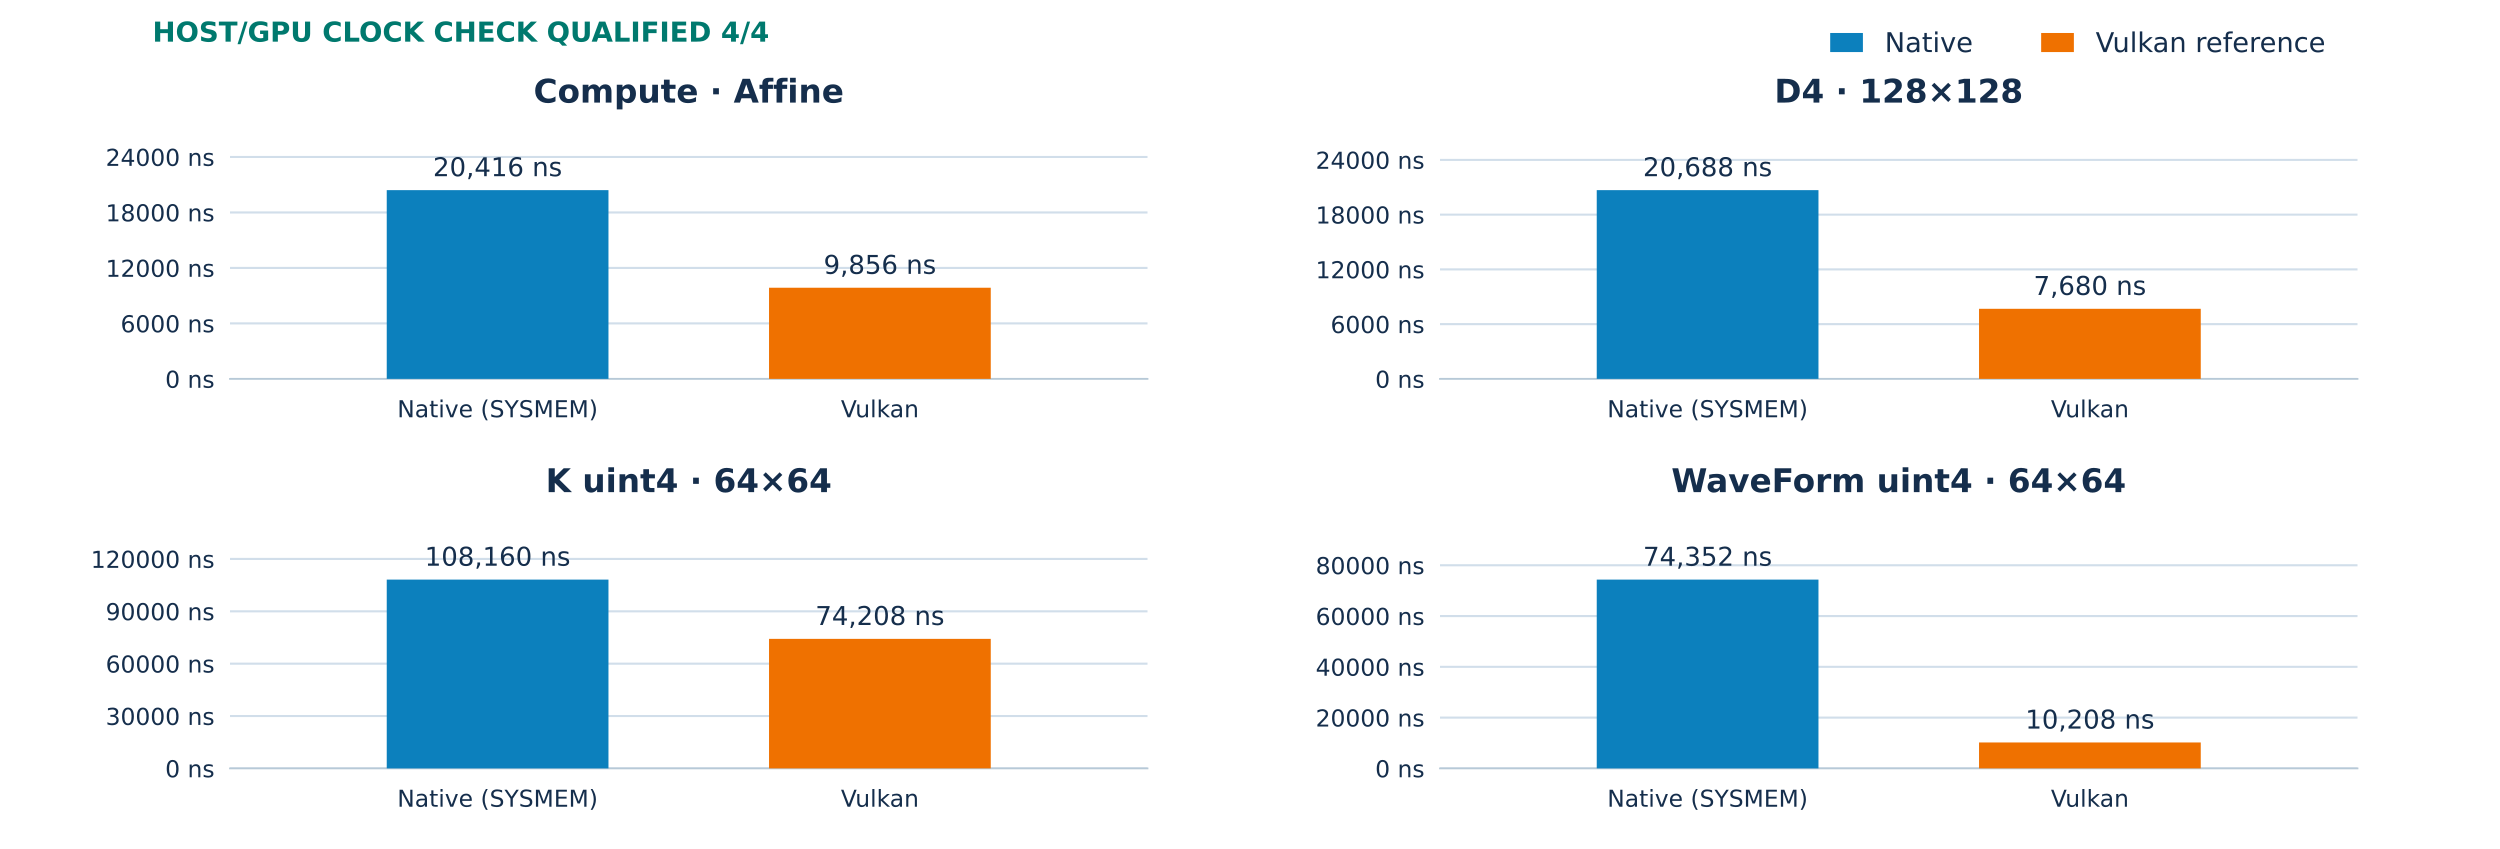
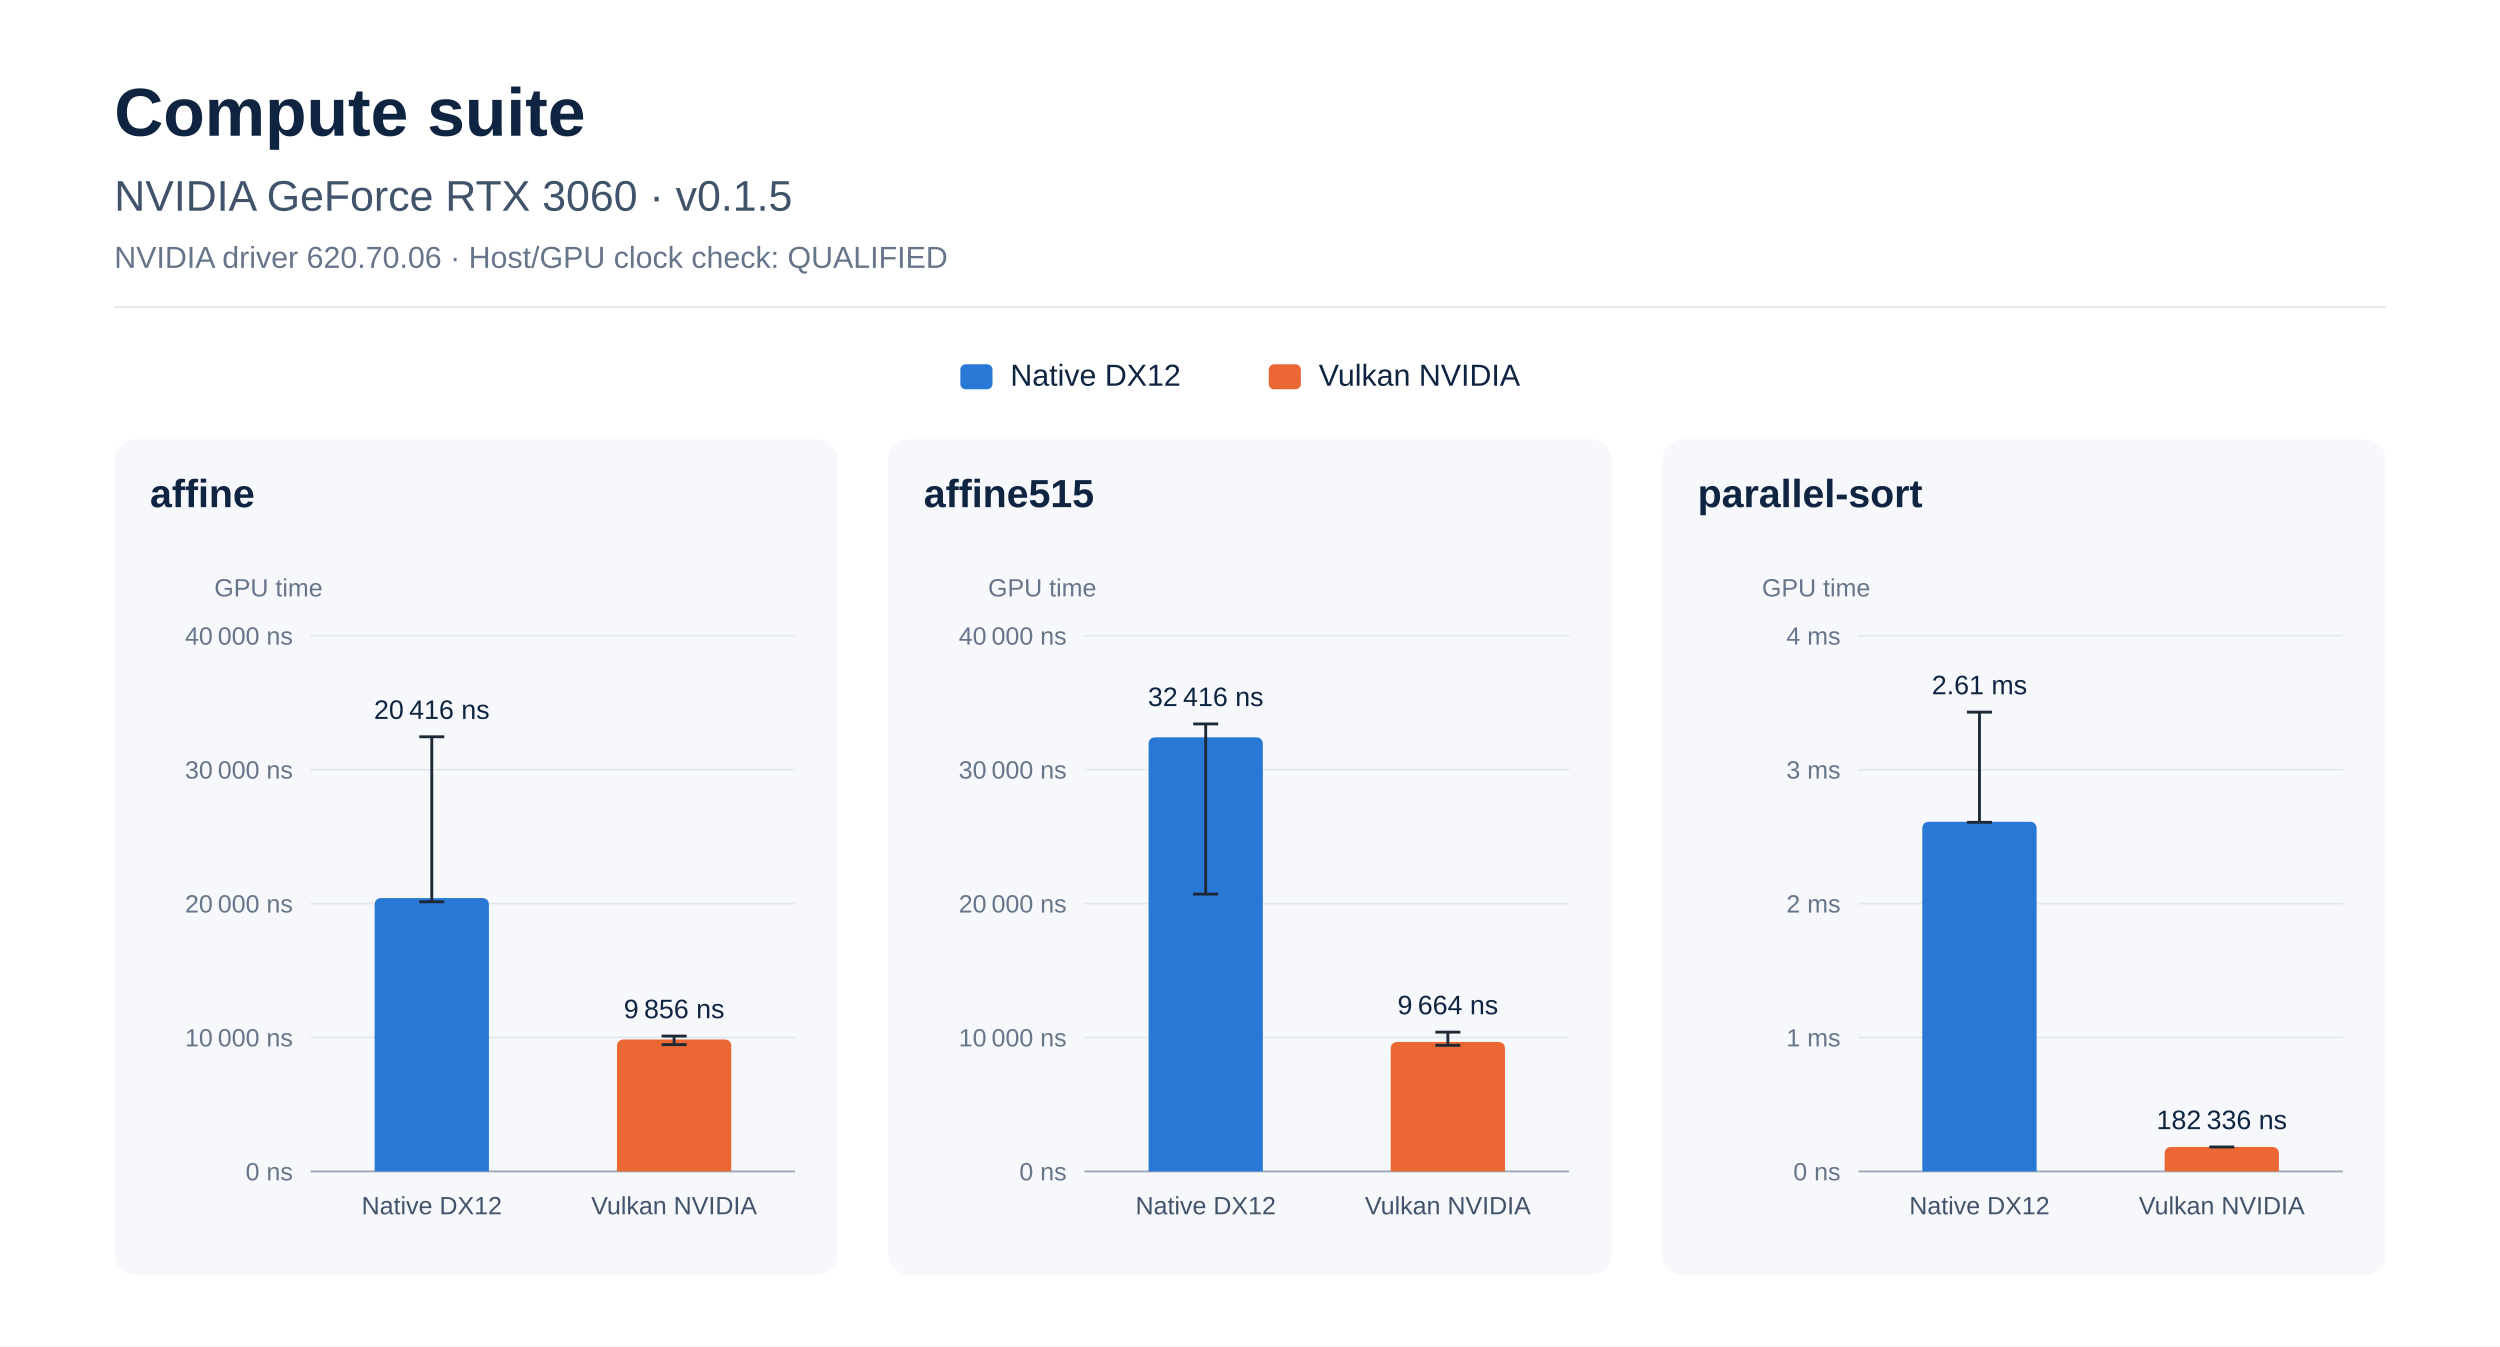
- <svg xmlns="http://www.w3.org/2000/svg" width="972pt" height="330pt" viewBox="0 138 972 330" version="1.1">
-   <defs>
-     <style type="text/css">*{stroke-linejoin: round; stroke-linecap: butt}</style>
-   </defs>
-   <g id="memory-label-offset" transform="translate(0 44)">
-     <g id="figure_1">
-       <g id="patch_1">
-         <path d="M 0 615.6  L 972 615.6  L 972 0  L 0 0  z " style="fill: #ffffff" />
-       </g>
-       <g id="axes_1">
-         <g id="patch_2">
-           <path d="M 89.424 241.315  L 446.148 241.315  L 446.148 145.897  L 89.424 145.897  z " style="fill: #ffffff" />
-         </g>
-         <g id="matplotlib.axis_1">
-           <g id="xtick_1">
-             <g id="line2d_1" />
-             <g id="text_1">
-               <text style="font-size: 9.1px; font-family: 'DejaVu Sans'; text-anchor: middle; fill: #152e4c" x="193.469" y="256.23" transform="rotate(-0 193.4685 256.2298)">Native (SYSMEM)</text>
-             </g>
-           </g>
-           <g id="xtick_2">
-             <g id="line2d_2" />
-             <g id="text_2">
-               <text style="font-size: 9.1px; font-family: 'DejaVu Sans'; text-anchor: middle; fill: #152e4c" x="342.103" y="256.23" transform="rotate(-0 342.1035 256.2298)">Vulkan</text>
-             </g>
-           </g>
-         </g>
-         <g id="matplotlib.axis_2">
-           <g id="ytick_1">
-             <g id="line2d_3">
-               <path d="M 89.424 241.315 L 446.148 241.315" clip-path="url(#pf90b617112)" style="fill: none; stroke: #d1deea; stroke-width: 0.82; stroke-linecap: square" />
-             </g>
-             <g id="line2d_4" />
-             <g id="text_3">
-               <text style="font-size: 9.1px; font-family: 'DejaVu Sans'; text-anchor: end; fill: #152e4c" x="83.424" y="244.772" transform="rotate(-0 83.424 244.7725)">0 ns</text>
-             </g>
-           </g>
-           <g id="ytick_2">
-             <g id="line2d_5">
-               <path d="M 89.424 219.744 L 446.148 219.744" clip-path="url(#pf90b617112)" style="fill: none; stroke: #d1deea; stroke-width: 0.82; stroke-linecap: square" />
-             </g>
-             <g id="line2d_6" />
-             <g id="text_4">
-               <text style="font-size: 9.1px; font-family: 'DejaVu Sans'; text-anchor: end; fill: #152e4c" x="83.424" y="223.202" transform="rotate(-0 83.424 223.2016)">6000 ns</text>
-             </g>
-           </g>
-           <g id="ytick_3">
-             <g id="line2d_7">
-               <path d="M 89.424 198.173 L 446.148 198.173" clip-path="url(#pf90b617112)" style="fill: none; stroke: #d1deea; stroke-width: 0.82; stroke-linecap: square" />
-             </g>
-             <g id="line2d_8" />
-             <g id="text_5">
-               <text style="font-size: 9.1px; font-family: 'DejaVu Sans'; text-anchor: end; fill: #152e4c" x="83.424" y="201.631" transform="rotate(-0 83.424 201.6308)">12000 ns</text>
-             </g>
-           </g>
-           <g id="ytick_4">
-             <g id="line2d_9">
-               <path d="M 89.424 176.603 L 446.148 176.603" clip-path="url(#pf90b617112)" style="fill: none; stroke: #d1deea; stroke-width: 0.82; stroke-linecap: square" />
-             </g>
-             <g id="line2d_10" />
-             <g id="text_6">
-               <text style="font-size: 9.1px; font-family: 'DejaVu Sans'; text-anchor: end; fill: #152e4c" x="83.424" y="180.06" transform="rotate(-0 83.424 180.0599)">18000 ns</text>
-             </g>
-           </g>
-           <g id="ytick_5">
-             <g id="line2d_11">
-               <path d="M 89.424 155.032 L 446.148 155.032" clip-path="url(#pf90b617112)" style="fill: none; stroke: #d1deea; stroke-width: 0.82; stroke-linecap: square" />
-             </g>
-             <g id="line2d_12" />
-             <g id="text_7">
-               <text style="font-size: 9.1px; font-family: 'DejaVu Sans'; text-anchor: end; fill: #152e4c" x="83.424" y="158.489" transform="rotate(-0 83.424 158.489)">24000 ns</text>
-             </g>
-           </g>
-           <g id="text_8">
-             <text style="font-size: 10.4px; font-family: 'DejaVu Sans'; text-anchor: middle; fill: #152e4c" x="63.681" y="193.606" transform="rotate(-90 63.68138 193.6062)" />
-           </g>
-         </g>
-         <g id="patch_3">
-           <path d="M 89.424 241.315  L 446.148 241.315  " style="fill: none; stroke: #b7c9d7; stroke-width: 0.7; stroke-linejoin: miter; stroke-linecap: square" />
-         </g>
-         <g id="patch_4">
-           <path d="M 150.364 241.315 L 236.573 241.315 L 236.573 167.917 L 150.364 167.917 z" clip-path="url(#pf90b617112)" style="fill: #0c80bd" />
-         </g>
-         <g id="patch_5">
-           <path d="M 298.999 241.315 L 385.208 241.315 L 385.208 205.881 L 298.999 205.881 z" clip-path="url(#pf90b617112)" style="fill: #ef7100" />
-         </g>
-         <g id="text_9">
-           <text style="font-size: 10.1px; font-family: 'DejaVu Sans'; text-anchor: middle; fill: #152e4c" x="193.469" y="162.513" transform="rotate(-0 193.4685 162.5133)">20,416 ns</text>
-         </g>
-         <g id="text_10">
-           <text style="font-size: 10.1px; font-family: 'DejaVu Sans'; text-anchor: middle; fill: #152e4c" x="342.103" y="200.478" transform="rotate(-0 342.1035 200.478)">9,856 ns</text>
-         </g>
-         <g id="text_11">
-           <text style="font-weight: 700; font-size: 12.7px; font-family: 'DejaVu Sans'; text-anchor: middle; fill: #152e4c" x="267.786" y="133.897" transform="rotate(-0 267.786 133.8972)">Compute · Affine</text>
-         </g>
-       </g>
-       <g id="axes_2">
-         <g id="patch_6">
-           <path d="M 559.872 241.315  L 916.596 241.315  L 916.596 145.897  L 559.872 145.897  z " style="fill: #ffffff" />
-         </g>
-         <g id="matplotlib.axis_3">
-           <g id="xtick_3">
-             <g id="line2d_13" />
-             <g id="text_12">
-               <text style="font-size: 9.1px; font-family: 'DejaVu Sans'; text-anchor: middle; fill: #152e4c" x="663.917" y="256.23" transform="rotate(-0 663.9165 256.2298)">Native (SYSMEM)</text>
-             </g>
-           </g>
-           <g id="xtick_4">
-             <g id="line2d_14" />
-             <g id="text_13">
-               <text style="font-size: 9.1px; font-family: 'DejaVu Sans'; text-anchor: middle; fill: #152e4c" x="812.552" y="256.23" transform="rotate(-0 812.5515 256.2298)">Vulkan</text>
-             </g>
-           </g>
-         </g>
-         <g id="matplotlib.axis_4">
-           <g id="ytick_6">
-             <g id="line2d_15">
-               <path d="M 559.872 241.315 L 916.596 241.315" clip-path="url(#p47ffd843cd)" style="fill: none; stroke: #d1deea; stroke-width: 0.82; stroke-linecap: square" />
-             </g>
-             <g id="line2d_16" />
-             <g id="text_14">
-               <text style="font-size: 9.1px; font-family: 'DejaVu Sans'; text-anchor: end; fill: #152e4c" x="553.872" y="244.772" transform="rotate(-0 553.872 244.7725)">0 ns</text>
-             </g>
-           </g>
-           <g id="ytick_7">
-             <g id="line2d_17">
-               <path d="M 559.872 220.028 L 916.596 220.028" clip-path="url(#p47ffd843cd)" style="fill: none; stroke: #d1deea; stroke-width: 0.82; stroke-linecap: square" />
-             </g>
-             <g id="line2d_18" />
-             <g id="text_15">
-               <text style="font-size: 9.1px; font-family: 'DejaVu Sans'; text-anchor: end; fill: #152e4c" x="553.872" y="223.485" transform="rotate(-0 553.872 223.4852)">6000 ns</text>
-             </g>
-           </g>
-           <g id="ytick_8">
-             <g id="line2d_19">
-               <path d="M 559.872 198.741 L 916.596 198.741" clip-path="url(#p47ffd843cd)" style="fill: none; stroke: #d1deea; stroke-width: 0.82; stroke-linecap: square" />
-             </g>
-             <g id="line2d_20" />
-             <g id="text_16">
-               <text style="font-size: 9.1px; font-family: 'DejaVu Sans'; text-anchor: end; fill: #152e4c" x="553.872" y="202.198" transform="rotate(-0 553.872 202.198)">12000 ns</text>
-             </g>
-           </g>
-           <g id="ytick_9">
-             <g id="line2d_21">
-               <path d="M 559.872 177.453 L 916.596 177.453" clip-path="url(#p47ffd843cd)" style="fill: none; stroke: #d1deea; stroke-width: 0.82; stroke-linecap: square" />
-             </g>
-             <g id="line2d_22" />
-             <g id="text_17">
-               <text style="font-size: 9.1px; font-family: 'DejaVu Sans'; text-anchor: end; fill: #152e4c" x="553.872" y="180.911" transform="rotate(-0 553.872 180.9107)">18000 ns</text>
-             </g>
-           </g>
-           <g id="ytick_10">
-             <g id="line2d_23">
-               <path d="M 559.872 156.166 L 916.596 156.166" clip-path="url(#p47ffd843cd)" style="fill: none; stroke: #d1deea; stroke-width: 0.82; stroke-linecap: square" />
-             </g>
-             <g id="line2d_24" />
-             <g id="text_18">
-               <text style="font-size: 9.1px; font-family: 'DejaVu Sans'; text-anchor: end; fill: #152e4c" x="553.872" y="159.623" transform="rotate(-0 553.872 159.6235)">24000 ns</text>
-             </g>
-           </g>
-           <g id="text_19">
-             <text style="font-size: 10.4px; font-family: 'DejaVu Sans'; text-anchor: middle; fill: #152e4c" x="534.129" y="193.606" transform="rotate(-90 534.1294 193.6062)" />
-           </g>
-         </g>
-         <g id="patch_7">
-           <path d="M 559.872 241.315  L 916.596 241.315  " style="fill: none; stroke: #b7c9d7; stroke-width: 0.7; stroke-linejoin: miter; stroke-linecap: square" />
-         </g>
-         <g id="patch_8">
-           <path d="M 620.812 241.315 L 707.021 241.315 L 707.021 167.917 L 620.812 167.917 z" clip-path="url(#p47ffd843cd)" style="fill: #0c80bd" />
-         </g>
-         <g id="patch_9">
-           <path d="M 769.447 241.315 L 855.656 241.315 L 855.656 214.068 L 769.447 214.068 z" clip-path="url(#p47ffd843cd)" style="fill: #ef7100" />
-         </g>
-         <g id="text_20">
-           <text style="font-size: 10.1px; font-family: 'DejaVu Sans'; text-anchor: middle; fill: #152e4c" x="663.917" y="162.513" transform="rotate(-0 663.9165 162.5133)">20,688 ns</text>
-         </g>
-         <g id="text_21">
-           <text style="font-size: 10.1px; font-family: 'DejaVu Sans'; text-anchor: middle; fill: #152e4c" x="812.552" y="208.664" transform="rotate(-0 812.5515 208.6641)">7,680 ns</text>
-         </g>
-         <g id="text_22">
-           <text style="font-weight: 700; font-size: 12.7px; font-family: 'DejaVu Sans'; text-anchor: middle; fill: #152e4c" x="738.234" y="133.897" transform="rotate(-0 738.234 133.8972)">D4 · 128×128</text>
-         </g>
-       </g>
-       <g id="axes_3">
-         <g id="patch_10">
-           <path d="M 89.424 392.753  L 446.148 392.753  L 446.148 297.335  L 89.424 297.335  z " style="fill: #ffffff" />
-         </g>
-         <g id="matplotlib.axis_5">
-           <g id="xtick_5">
-             <g id="line2d_25" />
-             <g id="text_23">
-               <text style="font-size: 9.1px; font-family: 'DejaVu Sans'; text-anchor: middle; fill: #152e4c" x="193.469" y="407.667" transform="rotate(-0 193.4685 407.6674)">Native (SYSMEM)</text>
-             </g>
-           </g>
-           <g id="xtick_6">
-             <g id="line2d_26" />
-             <g id="text_24">
-               <text style="font-size: 9.1px; font-family: 'DejaVu Sans'; text-anchor: middle; fill: #152e4c" x="342.103" y="407.667" transform="rotate(-0 342.1035 407.6674)">Vulkan</text>
-             </g>
-           </g>
-         </g>
-         <g id="matplotlib.axis_6">
-           <g id="ytick_11">
-             <g id="line2d_27">
-               <path d="M 89.424 392.753 L 446.148 392.753" clip-path="url(#p87162da46b)" style="fill: none; stroke: #d1deea; stroke-width: 0.82; stroke-linecap: square" />
-             </g>
-             <g id="line2d_28" />
-             <g id="text_25">
-               <text style="font-size: 9.1px; font-family: 'DejaVu Sans'; text-anchor: end; fill: #152e4c" x="83.424" y="396.21" transform="rotate(-0 83.424 396.2101)">0 ns</text>
-             </g>
-           </g>
-           <g id="ytick_12">
-             <g id="line2d_29">
-               <path d="M 89.424 372.394 L 446.148 372.394" clip-path="url(#p87162da46b)" style="fill: none; stroke: #d1deea; stroke-width: 0.82; stroke-linecap: square" />
-             </g>
-             <g id="line2d_30" />
-             <g id="text_26">
-               <text style="font-size: 9.1px; font-family: 'DejaVu Sans'; text-anchor: end; fill: #152e4c" x="83.424" y="375.852" transform="rotate(-0 83.424 375.8518)">30000 ns</text>
-             </g>
-           </g>
-           <g id="ytick_13">
-             <g id="line2d_31">
-               <path d="M 89.424 352.036 L 446.148 352.036" clip-path="url(#p87162da46b)" style="fill: none; stroke: #d1deea; stroke-width: 0.82; stroke-linecap: square" />
-             </g>
-             <g id="line2d_32" />
-             <g id="text_27">
-               <text style="font-size: 9.1px; font-family: 'DejaVu Sans'; text-anchor: end; fill: #152e4c" x="83.424" y="355.493" transform="rotate(-0 83.424 355.4935)">60000 ns</text>
-             </g>
-           </g>
-           <g id="ytick_14">
-             <g id="line2d_33">
-               <path d="M 89.424 331.678 L 446.148 331.678" clip-path="url(#p87162da46b)" style="fill: none; stroke: #d1deea; stroke-width: 0.82; stroke-linecap: square" />
-             </g>
-             <g id="line2d_34" />
-             <g id="text_28">
-               <text style="font-size: 9.1px; font-family: 'DejaVu Sans'; text-anchor: end; fill: #152e4c" x="83.424" y="335.135" transform="rotate(-0 83.424 335.1352)">90000 ns</text>
-             </g>
-           </g>
-           <g id="ytick_15">
-             <g id="line2d_35">
-               <path d="M 89.424 311.32 L 446.148 311.32" clip-path="url(#p87162da46b)" style="fill: none; stroke: #d1deea; stroke-width: 0.82; stroke-linecap: square" />
-             </g>
-             <g id="line2d_36" />
-             <g id="text_29">
-               <text style="font-size: 9.1px; font-family: 'DejaVu Sans'; text-anchor: end; fill: #152e4c" x="83.424" y="314.777" transform="rotate(-0 83.424 314.7769)">120000 ns</text>
-             </g>
-           </g>
-           <g id="text_30">
-             <text style="font-size: 10.4px; font-family: 'DejaVu Sans'; text-anchor: middle; fill: #152e4c" x="57.892" y="345.044" transform="rotate(-90 57.8915 345.0438)" />
-           </g>
-         </g>
-         <g id="patch_11">
-           <path d="M 89.424 392.753  L 446.148 392.753  " style="fill: none; stroke: #b7c9d7; stroke-width: 0.7; stroke-linejoin: miter; stroke-linecap: square" />
-         </g>
-         <g id="patch_12">
-           <path d="M 150.364 392.753 L 236.573 392.753 L 236.573 319.354 L 150.364 319.354 z" clip-path="url(#p87162da46b)" style="fill: #0c80bd" />
-         </g>
-         <g id="patch_13">
-           <path d="M 298.999 392.753 L 385.208 392.753 L 385.208 342.395 L 298.999 342.395 z" clip-path="url(#p87162da46b)" style="fill: #ef7100" />
-         </g>
-         <g id="text_31">
-           <text style="font-size: 10.1px; font-family: 'DejaVu Sans'; text-anchor: middle; fill: #152e4c" x="193.469" y="313.951" transform="rotate(-0 193.4685 313.9509)">108,160 ns</text>
-         </g>
-         <g id="text_32">
-           <text style="font-size: 10.1px; font-family: 'DejaVu Sans'; text-anchor: middle; fill: #152e4c" x="342.103" y="336.991" transform="rotate(-0 342.1035 336.9911)">74,208 ns</text>
-         </g>
-         <g id="text_33">
-           <text style="font-weight: 700; font-size: 12.7px; font-family: 'DejaVu Sans'; text-anchor: middle; fill: #152e4c" x="267.786" y="285.335" transform="rotate(-0 267.786 285.3348)">K uint4 · 64×64</text>
-         </g>
-       </g>
-       <g id="axes_4">
-         <g id="patch_14">
-           <path d="M 559.872 392.753  L 916.596 392.753  L 916.596 297.335  L 559.872 297.335  z " style="fill: #ffffff" />
-         </g>
-         <g id="matplotlib.axis_7">
-           <g id="xtick_7">
-             <g id="line2d_37" />
-             <g id="text_34">
-               <text style="font-size: 9.1px; font-family: 'DejaVu Sans'; text-anchor: middle; fill: #152e4c" x="663.917" y="407.667" transform="rotate(-0 663.9165 407.6674)">Native (SYSMEM)</text>
-             </g>
-           </g>
-           <g id="xtick_8">
-             <g id="line2d_38" />
-             <g id="text_35">
-               <text style="font-size: 9.1px; font-family: 'DejaVu Sans'; text-anchor: middle; fill: #152e4c" x="812.552" y="407.667" transform="rotate(-0 812.5515 407.6674)">Vulkan</text>
-             </g>
-           </g>
-         </g>
-         <g id="matplotlib.axis_8">
-           <g id="ytick_16">
-             <g id="line2d_39">
-               <path d="M 559.872 392.753 L 916.596 392.753" clip-path="url(#pd8f88adcad)" style="fill: none; stroke: #d1deea; stroke-width: 0.82; stroke-linecap: square" />
-             </g>
-             <g id="line2d_40" />
-             <g id="text_36">
-               <text style="font-size: 9.1px; font-family: 'DejaVu Sans'; text-anchor: end; fill: #152e4c" x="553.872" y="396.21" transform="rotate(-0 553.872 396.2101)">0 ns</text>
-             </g>
-           </g>
-           <g id="ytick_17">
-             <g id="line2d_41">
-               <path d="M 559.872 373.009 L 916.596 373.009" clip-path="url(#pd8f88adcad)" style="fill: none; stroke: #d1deea; stroke-width: 0.82; stroke-linecap: square" />
-             </g>
-             <g id="line2d_42" />
-             <g id="text_37">
-               <text style="font-size: 9.1px; font-family: 'DejaVu Sans'; text-anchor: end; fill: #152e4c" x="553.872" y="376.467" transform="rotate(-0 553.872 376.4666)">20000 ns</text>
-             </g>
-           </g>
-           <g id="ytick_18">
-             <g id="line2d_43">
-               <path d="M 559.872 353.266 L 916.596 353.266" clip-path="url(#pd8f88adcad)" style="fill: none; stroke: #d1deea; stroke-width: 0.82; stroke-linecap: square" />
-             </g>
-             <g id="line2d_44" />
-             <g id="text_38">
-               <text style="font-size: 9.1px; font-family: 'DejaVu Sans'; text-anchor: end; fill: #152e4c" x="553.872" y="356.723" transform="rotate(-0 553.872 356.7231)">40000 ns</text>
-             </g>
-           </g>
-           <g id="ytick_19">
-             <g id="line2d_45">
-               <path d="M 559.872 333.522 L 916.596 333.522" clip-path="url(#pd8f88adcad)" style="fill: none; stroke: #d1deea; stroke-width: 0.82; stroke-linecap: square" />
-             </g>
-             <g id="line2d_46" />
-             <g id="text_39">
-               <text style="font-size: 9.1px; font-family: 'DejaVu Sans'; text-anchor: end; fill: #152e4c" x="553.872" y="336.98" transform="rotate(-0 553.872 336.9796)">60000 ns</text>
-             </g>
-           </g>
-           <g id="ytick_20">
-             <g id="line2d_47">
-               <path d="M 559.872 313.779 L 916.596 313.779" clip-path="url(#pd8f88adcad)" style="fill: none; stroke: #d1deea; stroke-width: 0.82; stroke-linecap: square" />
-             </g>
-             <g id="line2d_48" />
-             <g id="text_40">
-               <text style="font-size: 9.1px; font-family: 'DejaVu Sans'; text-anchor: end; fill: #152e4c" x="553.872" y="317.236" transform="rotate(-0 553.872 317.2361)">80000 ns</text>
-             </g>
-           </g>
-           <g id="text_41">
-             <text style="font-size: 10.4px; font-family: 'DejaVu Sans'; text-anchor: middle; fill: #152e4c" x="534.129" y="345.044" transform="rotate(-90 534.1294 345.0438)" />
-           </g>
-         </g>
-         <g id="patch_15">
-           <path d="M 559.872 392.753  L 916.596 392.753  " style="fill: none; stroke: #b7c9d7; stroke-width: 0.7; stroke-linejoin: miter; stroke-linecap: square" />
-         </g>
-         <g id="patch_16">
-           <path d="M 620.812 392.753 L 707.021 392.753 L 707.021 319.354 L 620.812 319.354 z" clip-path="url(#pd8f88adcad)" style="fill: #0c80bd" />
-         </g>
-         <g id="patch_17">
-           <path d="M 769.447 392.753 L 855.656 392.753 L 855.656 382.676 L 769.447 382.676 z" clip-path="url(#pd8f88adcad)" style="fill: #ef7100" />
-         </g>
-         <g id="text_42">
-           <text style="font-size: 10.1px; font-family: 'DejaVu Sans'; text-anchor: middle; fill: #152e4c" x="663.917" y="313.951" transform="rotate(-0 663.9165 313.9509)">74,352 ns</text>
-         </g>
-         <g id="text_43">
-           <text style="font-size: 10.1px; font-family: 'DejaVu Sans'; text-anchor: middle; fill: #152e4c" x="812.552" y="377.272" transform="rotate(-0 812.5515 377.2723)">10,208 ns</text>
-         </g>
-         <g id="text_44">
-           <text style="font-weight: 700; font-size: 12.7px; font-family: 'DejaVu Sans'; text-anchor: middle; fill: #152e4c" x="738.234" y="285.335" transform="rotate(-0 738.234 285.3348)">WaveForm uint4 · 64×64</text>
-         </g>
-       </g>
-       <g id="text_48">
-         <text style="font-weight: 700; font-size: 10.7px; font-family: 'DejaVu Sans'; text-anchor: start; fill: #00796e" x="59.292" y="110.192" transform="rotate(-0 59.292 110.1924)">HOST/GPU CLOCK CHECK QUALIFIED 4/4</text>
-       </g>
-       <g id="legend_1">
-         <g id="patch_18">
-           <path d="M 711.579 114.244  L 724.299 114.244  L 724.299 106.824  L 711.579 106.824  z " style="fill: #0c80bd" />
-         </g>
-         <g id="text_58">
-           <text style="font-size: 10.6px; font-family: 'DejaVu Sans'; text-anchor: start; fill: #152e4c" x="732.779" y="114.244" transform="rotate(-0 732.7794 114.2435)">Native</text>
-         </g>
-         <g id="patch_19">
-           <path d="M 793.602 114.244  L 806.322 114.244  L 806.322 106.824  L 793.602 106.824  z " style="fill: #ef7100" />
-         </g>
-         <g id="text_59">
-           <text style="font-size: 10.6px; font-family: 'DejaVu Sans'; text-anchor: start; fill: #152e4c" x="814.802" y="114.244" transform="rotate(-0 814.8019 114.2435)">Vulkan reference</text>
-         </g>
-       </g>
+ <svg xmlns="http://www.w3.org/2000/svg" width="1400" height="754" viewBox="0 0 1400 754" role="img" aria-label="Compute suite">
+   <rect width="100%" height="100%" fill="#ffffff" />
+   <g font-family="Arial, 'Liberation Sans', Helvetica, 'Helvetica Neue', sans-serif">
+     <text x="64.0" y="76.0" font-size="38" fill="#0f2440" font-weight="700" text-anchor="start">Compute suite</text>
+     <text x="64.0" y="118.0" font-size="24" fill="#41536b" text-anchor="start">NVIDIA GeForce RTX 3060 · v0.1.5</text>
+     <text x="64.0" y="150.0" font-size="17" fill="#66758a" text-anchor="start">NVIDIA driver 620.70.06 · Host/GPU clock check: QUALIFIED</text>
+     <line x1="64" y1="172.0" x2="1336" y2="172.0" stroke="#e3e8ef" />
+     <rect x="537.8" y="204.0" width="18" height="14" rx="3" fill="#2a78d6" />
+     <text x="565.8" y="216.0" font-size="17" fill="#0f2440" text-anchor="start">Native DX12</text>
+     <rect x="710.5" y="204.0" width="18" height="14" rx="3" fill="#eb6834" />
+     <text x="738.5" y="216.0" font-size="17" fill="#0f2440" text-anchor="start">Vulkan NVIDIA</text>
+     <rect x="64.0" y="246.0" width="405.3" height="468.0" rx="12" fill="#f6f8fb" />
+     <text x="84.0" y="284.0" font-size="22" fill="#0f2440" font-weight="700" text-anchor="start">affine</text>
+     <text x="120.0" y="334.0" font-size="14" fill="#66758a" text-anchor="start">GPU time</text>
+     <line x1="174.0" y1="656.0" x2="445.3" y2="656.0" stroke="#9aa6b6" stroke-width="1" />
+     <text x="164.0" y="661.0" font-size="14" fill="#66758a" text-anchor="end">0 ns</text>
+     <line x1="174.0" y1="581.0" x2="445.3" y2="581.0" stroke="#e3e8ef" stroke-width="1" />
+     <text x="164.0" y="586.0" font-size="14" fill="#66758a" text-anchor="end">10 000 ns</text>
+     <line x1="174.0" y1="506.0" x2="445.3" y2="506.0" stroke="#e3e8ef" stroke-width="1" />
+     <text x="164.0" y="511.0" font-size="14" fill="#66758a" text-anchor="end">20 000 ns</text>
+     <line x1="174.0" y1="431.0" x2="445.3" y2="431.0" stroke="#e3e8ef" stroke-width="1" />
+     <text x="164.0" y="436.0" font-size="14" fill="#66758a" text-anchor="end">30 000 ns</text>
+     <line x1="174.0" y1="356.0" x2="445.3" y2="356.0" stroke="#e3e8ef" stroke-width="1" />
+     <text x="164.0" y="361.0" font-size="14" fill="#66758a" text-anchor="end">40 000 ns</text>
+     <g>
+       <path d="M209.8,656.0 V506.9 Q209.8,502.9 213.8,502.9 H269.8 Q273.8,502.9 273.8,506.9 V656.0 Z" fill="#2a78d6" />
    </g>
-     <defs>
-       <clipPath id="pf90b617112">
-         <rect x="89.424" y="145.897" width="356.724" height="95.418" />
-       </clipPath>
-       <clipPath id="p47ffd843cd">
-         <rect x="559.872" y="145.897" width="356.724" height="95.418" />
-       </clipPath>
-       <clipPath id="p87162da46b">
-         <rect x="89.424" y="297.335" width="356.724" height="95.418" />
-       </clipPath>
-       <clipPath id="pd8f88adcad">
-         <rect x="559.872" y="297.335" width="356.724" height="95.418" />
-       </clipPath>
-     </defs>
+     <path d="M241.8,505.0 V412.6 M234.8,412.6 H248.8 M234.8,505.0 H248.8" stroke="#1c2836" stroke-width="1.6" fill="none" />
+     <text x="241.8" y="402.6" font-size="15" fill="#0f2440" text-anchor="middle">20 416 ns</text>
+     <text x="241.8" y="680.0" font-size="14" fill="#41536b" text-anchor="middle">Native DX12</text>
+     <g>
+       <path d="M345.5,656.0 V586.1 Q345.5,582.1 349.5,582.1 H405.5 Q409.5,582.1 409.5,586.1 V656.0 Z" fill="#eb6834" />
+     </g>
+     <path d="M377.5,585.0 V580.2 M370.5,580.2 H384.5 M370.5,585.0 H384.5" stroke="#1c2836" stroke-width="1.6" fill="none" />
+     <text x="377.5" y="570.2" font-size="15" fill="#0f2440" text-anchor="middle">9 856 ns</text>
+     <text x="377.5" y="680.0" font-size="14" fill="#41536b" text-anchor="middle">Vulkan NVIDIA</text>
+     <rect x="497.3" y="246.0" width="405.3" height="468.0" rx="12" fill="#f6f8fb" />
+     <text x="517.3" y="284.0" font-size="22" fill="#0f2440" font-weight="700" text-anchor="start">affine515</text>
+     <text x="553.3" y="334.0" font-size="14" fill="#66758a" text-anchor="start">GPU time</text>
+     <line x1="607.3" y1="656.0" x2="878.7" y2="656.0" stroke="#9aa6b6" stroke-width="1" />
+     <text x="597.3" y="661.0" font-size="14" fill="#66758a" text-anchor="end">0 ns</text>
+     <line x1="607.3" y1="581.0" x2="878.7" y2="581.0" stroke="#e3e8ef" stroke-width="1" />
+     <text x="597.3" y="586.0" font-size="14" fill="#66758a" text-anchor="end">10 000 ns</text>
+     <line x1="607.3" y1="506.0" x2="878.7" y2="506.0" stroke="#e3e8ef" stroke-width="1" />
+     <text x="597.3" y="511.0" font-size="14" fill="#66758a" text-anchor="end">20 000 ns</text>
+     <line x1="607.3" y1="431.0" x2="878.7" y2="431.0" stroke="#e3e8ef" stroke-width="1" />
+     <text x="597.3" y="436.0" font-size="14" fill="#66758a" text-anchor="end">30 000 ns</text>
+     <line x1="607.3" y1="356.0" x2="878.7" y2="356.0" stroke="#e3e8ef" stroke-width="1" />
+     <text x="597.3" y="361.0" font-size="14" fill="#66758a" text-anchor="end">40 000 ns</text>
+     <g>
+       <path d="M643.2,656.0 V416.9 Q643.2,412.9 647.2,412.9 H703.2 Q707.2,412.9 707.2,416.9 V656.0 Z" fill="#2a78d6" />
+     </g>
+     <path d="M675.2,500.7 V405.4 M668.2,405.4 H682.2 M668.2,500.7 H682.2" stroke="#1c2836" stroke-width="1.6" fill="none" />
+     <text x="675.2" y="395.4" font-size="15" fill="#0f2440" text-anchor="middle">32 416 ns</text>
+     <text x="675.2" y="680.0" font-size="14" fill="#41536b" text-anchor="middle">Native DX12</text>
+     <g>
+       <path d="M778.8,656.0 V587.5 Q778.8,583.5 782.8,583.5 H838.8 Q842.8,583.5 842.8,587.5 V656.0 Z" fill="#eb6834" />
+     </g>
+     <path d="M810.8,585.4 V578.0 M803.8,578.0 H817.8 M803.8,585.4 H817.8" stroke="#1c2836" stroke-width="1.6" fill="none" />
+     <text x="810.8" y="568.0" font-size="15" fill="#0f2440" text-anchor="middle">9 664 ns</text>
+     <text x="810.8" y="680.0" font-size="14" fill="#41536b" text-anchor="middle">Vulkan NVIDIA</text>
+     <rect x="930.7" y="246.0" width="405.3" height="468.0" rx="12" fill="#f6f8fb" />
+     <text x="950.7" y="284.0" font-size="22" fill="#0f2440" font-weight="700" text-anchor="start">parallel-sort</text>
+     <text x="986.7" y="334.0" font-size="14" fill="#66758a" text-anchor="start">GPU time</text>
+     <line x1="1040.7" y1="656.0" x2="1312.0" y2="656.0" stroke="#9aa6b6" stroke-width="1" />
+     <text x="1030.7" y="661.0" font-size="14" fill="#66758a" text-anchor="end">0 ns</text>
+     <line x1="1040.7" y1="581.0" x2="1312.0" y2="581.0" stroke="#e3e8ef" stroke-width="1" />
+     <text x="1030.7" y="586.0" font-size="14" fill="#66758a" text-anchor="end">1 ms</text>
+     <line x1="1040.7" y1="506.0" x2="1312.0" y2="506.0" stroke="#e3e8ef" stroke-width="1" />
+     <text x="1030.7" y="511.0" font-size="14" fill="#66758a" text-anchor="end">2 ms</text>
+     <line x1="1040.7" y1="431.0" x2="1312.0" y2="431.0" stroke="#e3e8ef" stroke-width="1" />
+     <text x="1030.7" y="436.0" font-size="14" fill="#66758a" text-anchor="end">3 ms</text>
+     <line x1="1040.7" y1="356.0" x2="1312.0" y2="356.0" stroke="#e3e8ef" stroke-width="1" />
+     <text x="1030.7" y="361.0" font-size="14" fill="#66758a" text-anchor="end">4 ms</text>
+     <g>
+       <path d="M1076.5,656.0 V464.2 Q1076.5,460.2 1080.5,460.2 H1136.5 Q1140.5,460.2 1140.5,464.2 V656.0 Z" fill="#2a78d6" />
+     </g>
+     <path d="M1108.5,460.5 V398.8 M1101.5,398.8 H1115.5 M1101.5,460.5 H1115.5" stroke="#1c2836" stroke-width="1.6" fill="none" />
+     <text x="1108.5" y="388.8" font-size="15" fill="#0f2440" text-anchor="middle">2.61 ms</text>
+     <text x="1108.5" y="680.0" font-size="14" fill="#41536b" text-anchor="middle">Native DX12</text>
+     <g>
+       <path d="M1212.2,656.0 V646.3 Q1212.2,642.3 1216.2,642.3 H1272.2 Q1276.2,642.3 1276.2,646.3 V656.0 Z" fill="#eb6834" />
+     </g>
+     <path d="M1244.2,642.3 V642.3 M1237.2,642.3 H1251.2 M1237.2,642.3 H1251.2" stroke="#1c2836" stroke-width="1.6" fill="none" />
+     <text x="1244.2" y="632.3" font-size="15" fill="#0f2440" text-anchor="middle">182 336 ns</text>
+     <text x="1244.2" y="680.0" font-size="14" fill="#41536b" text-anchor="middle">Vulkan NVIDIA</text>
  </g>
</svg>
